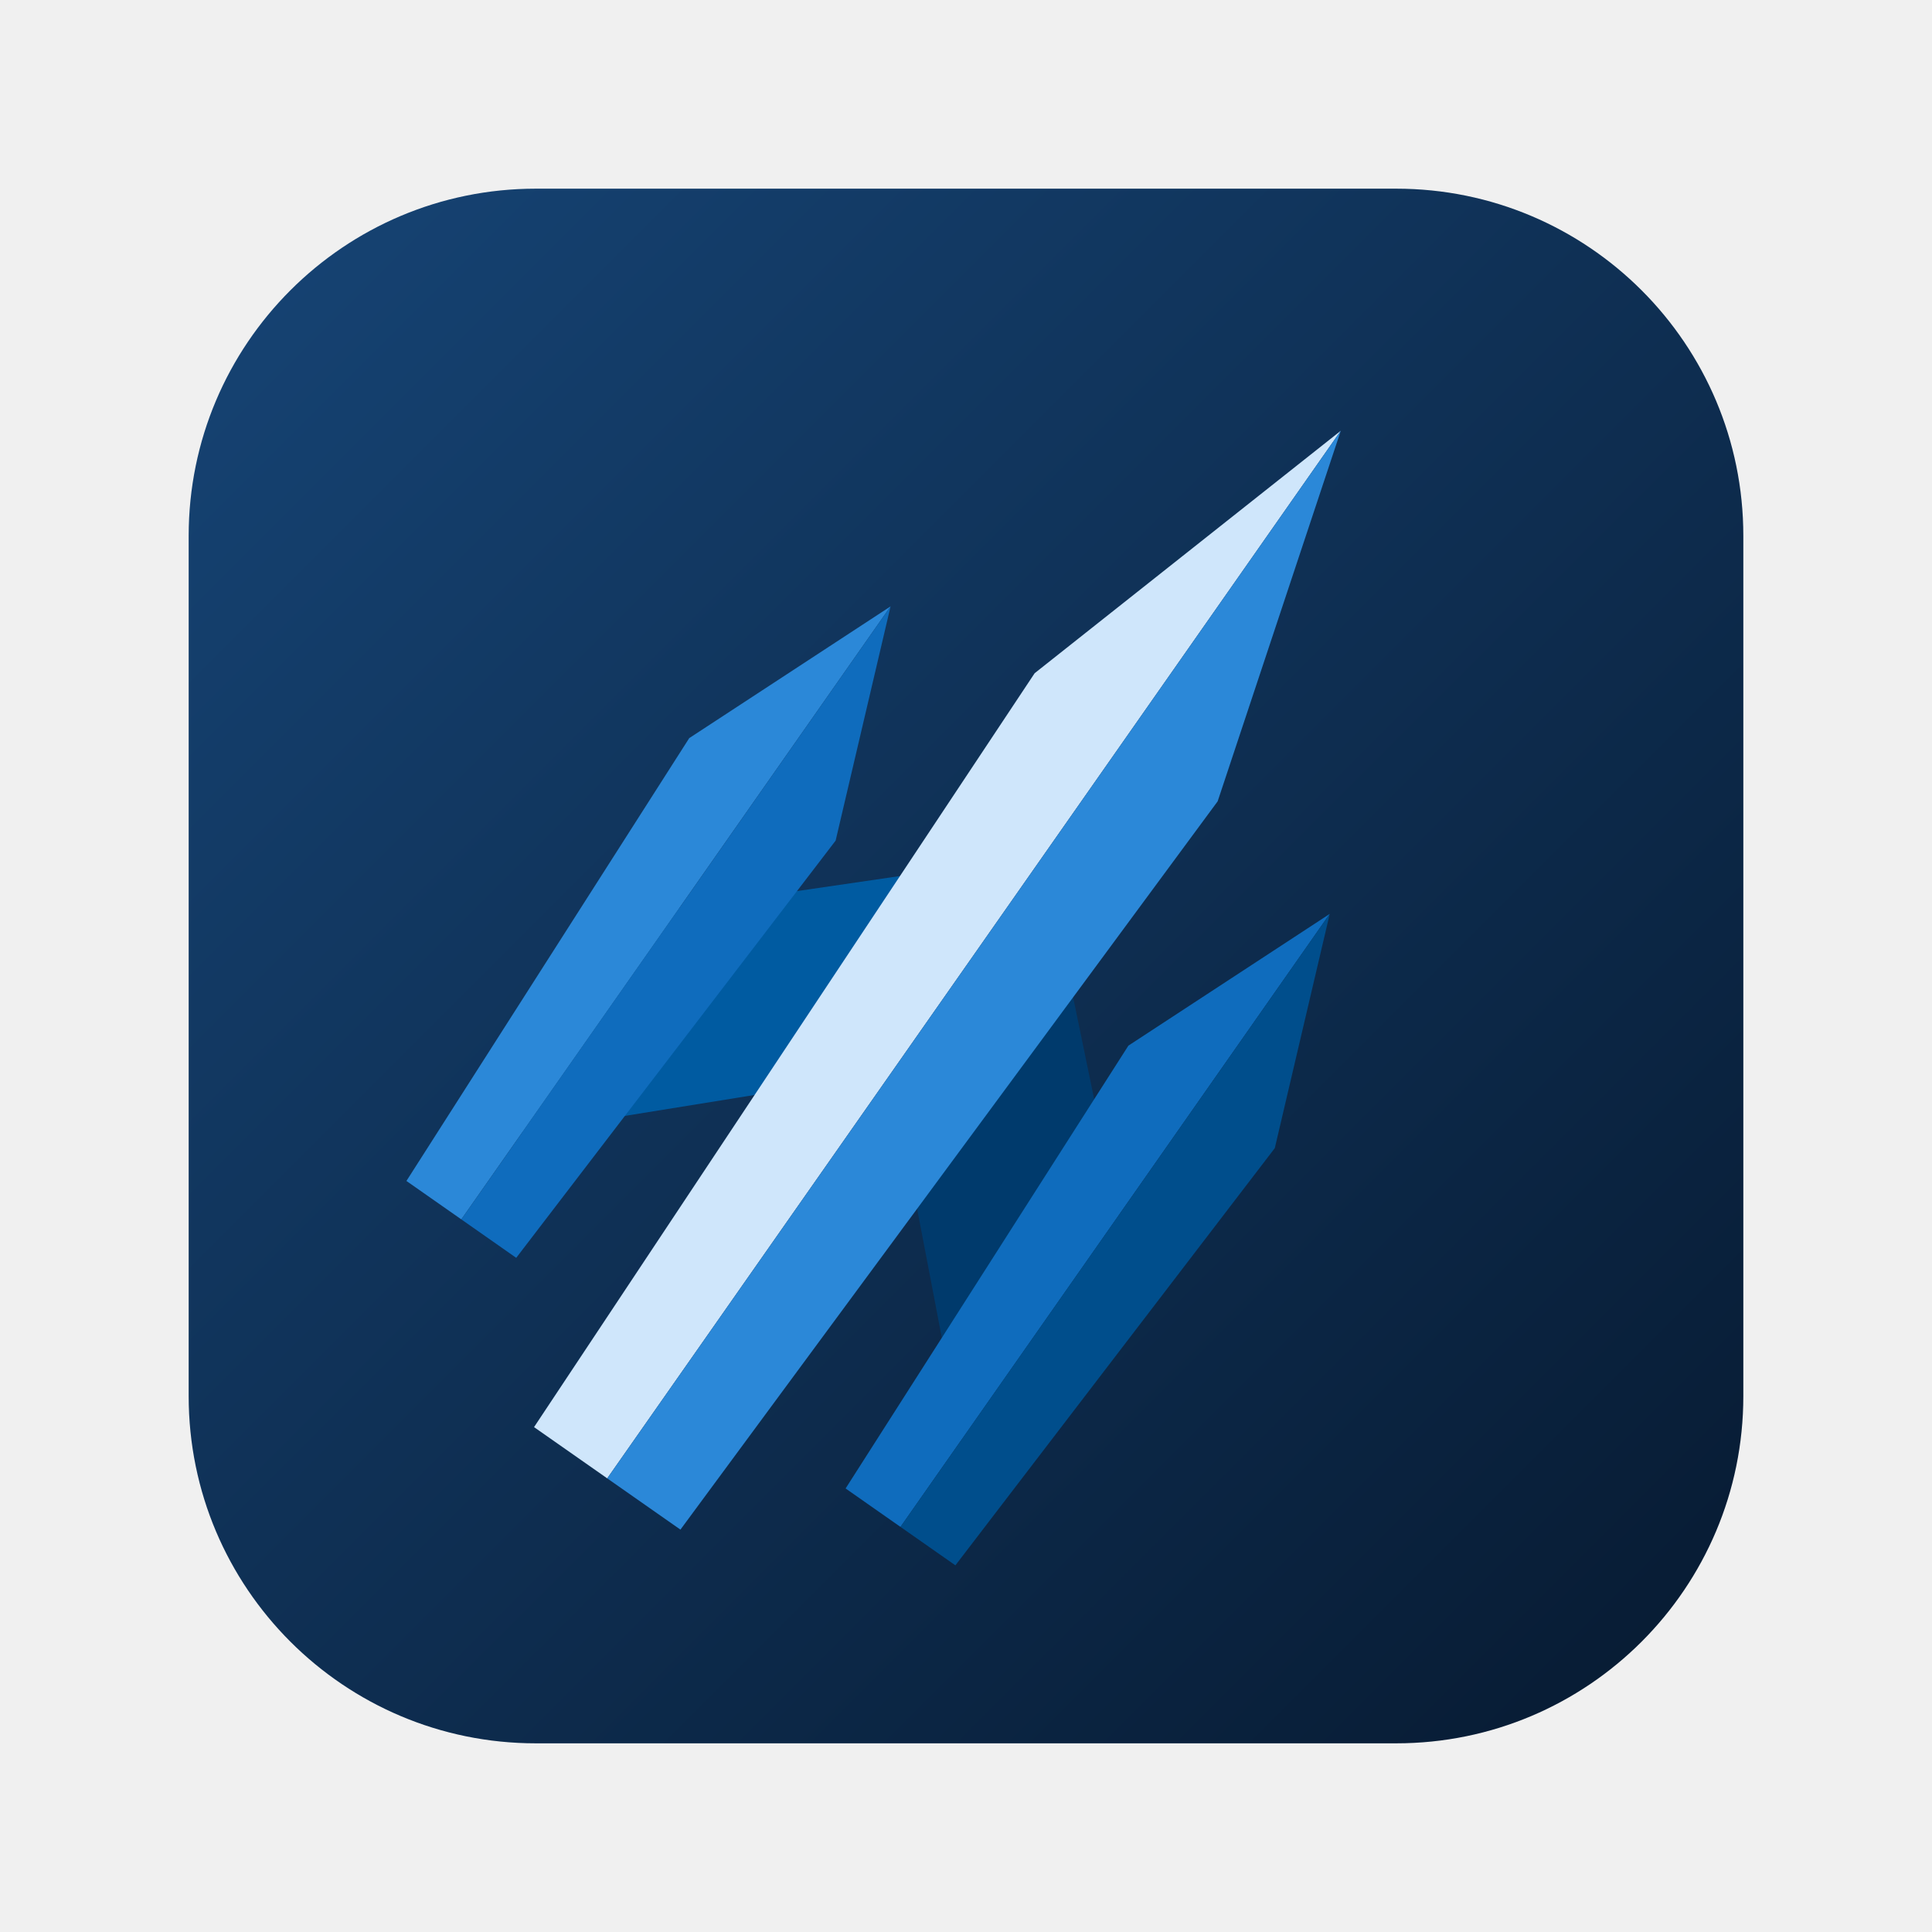
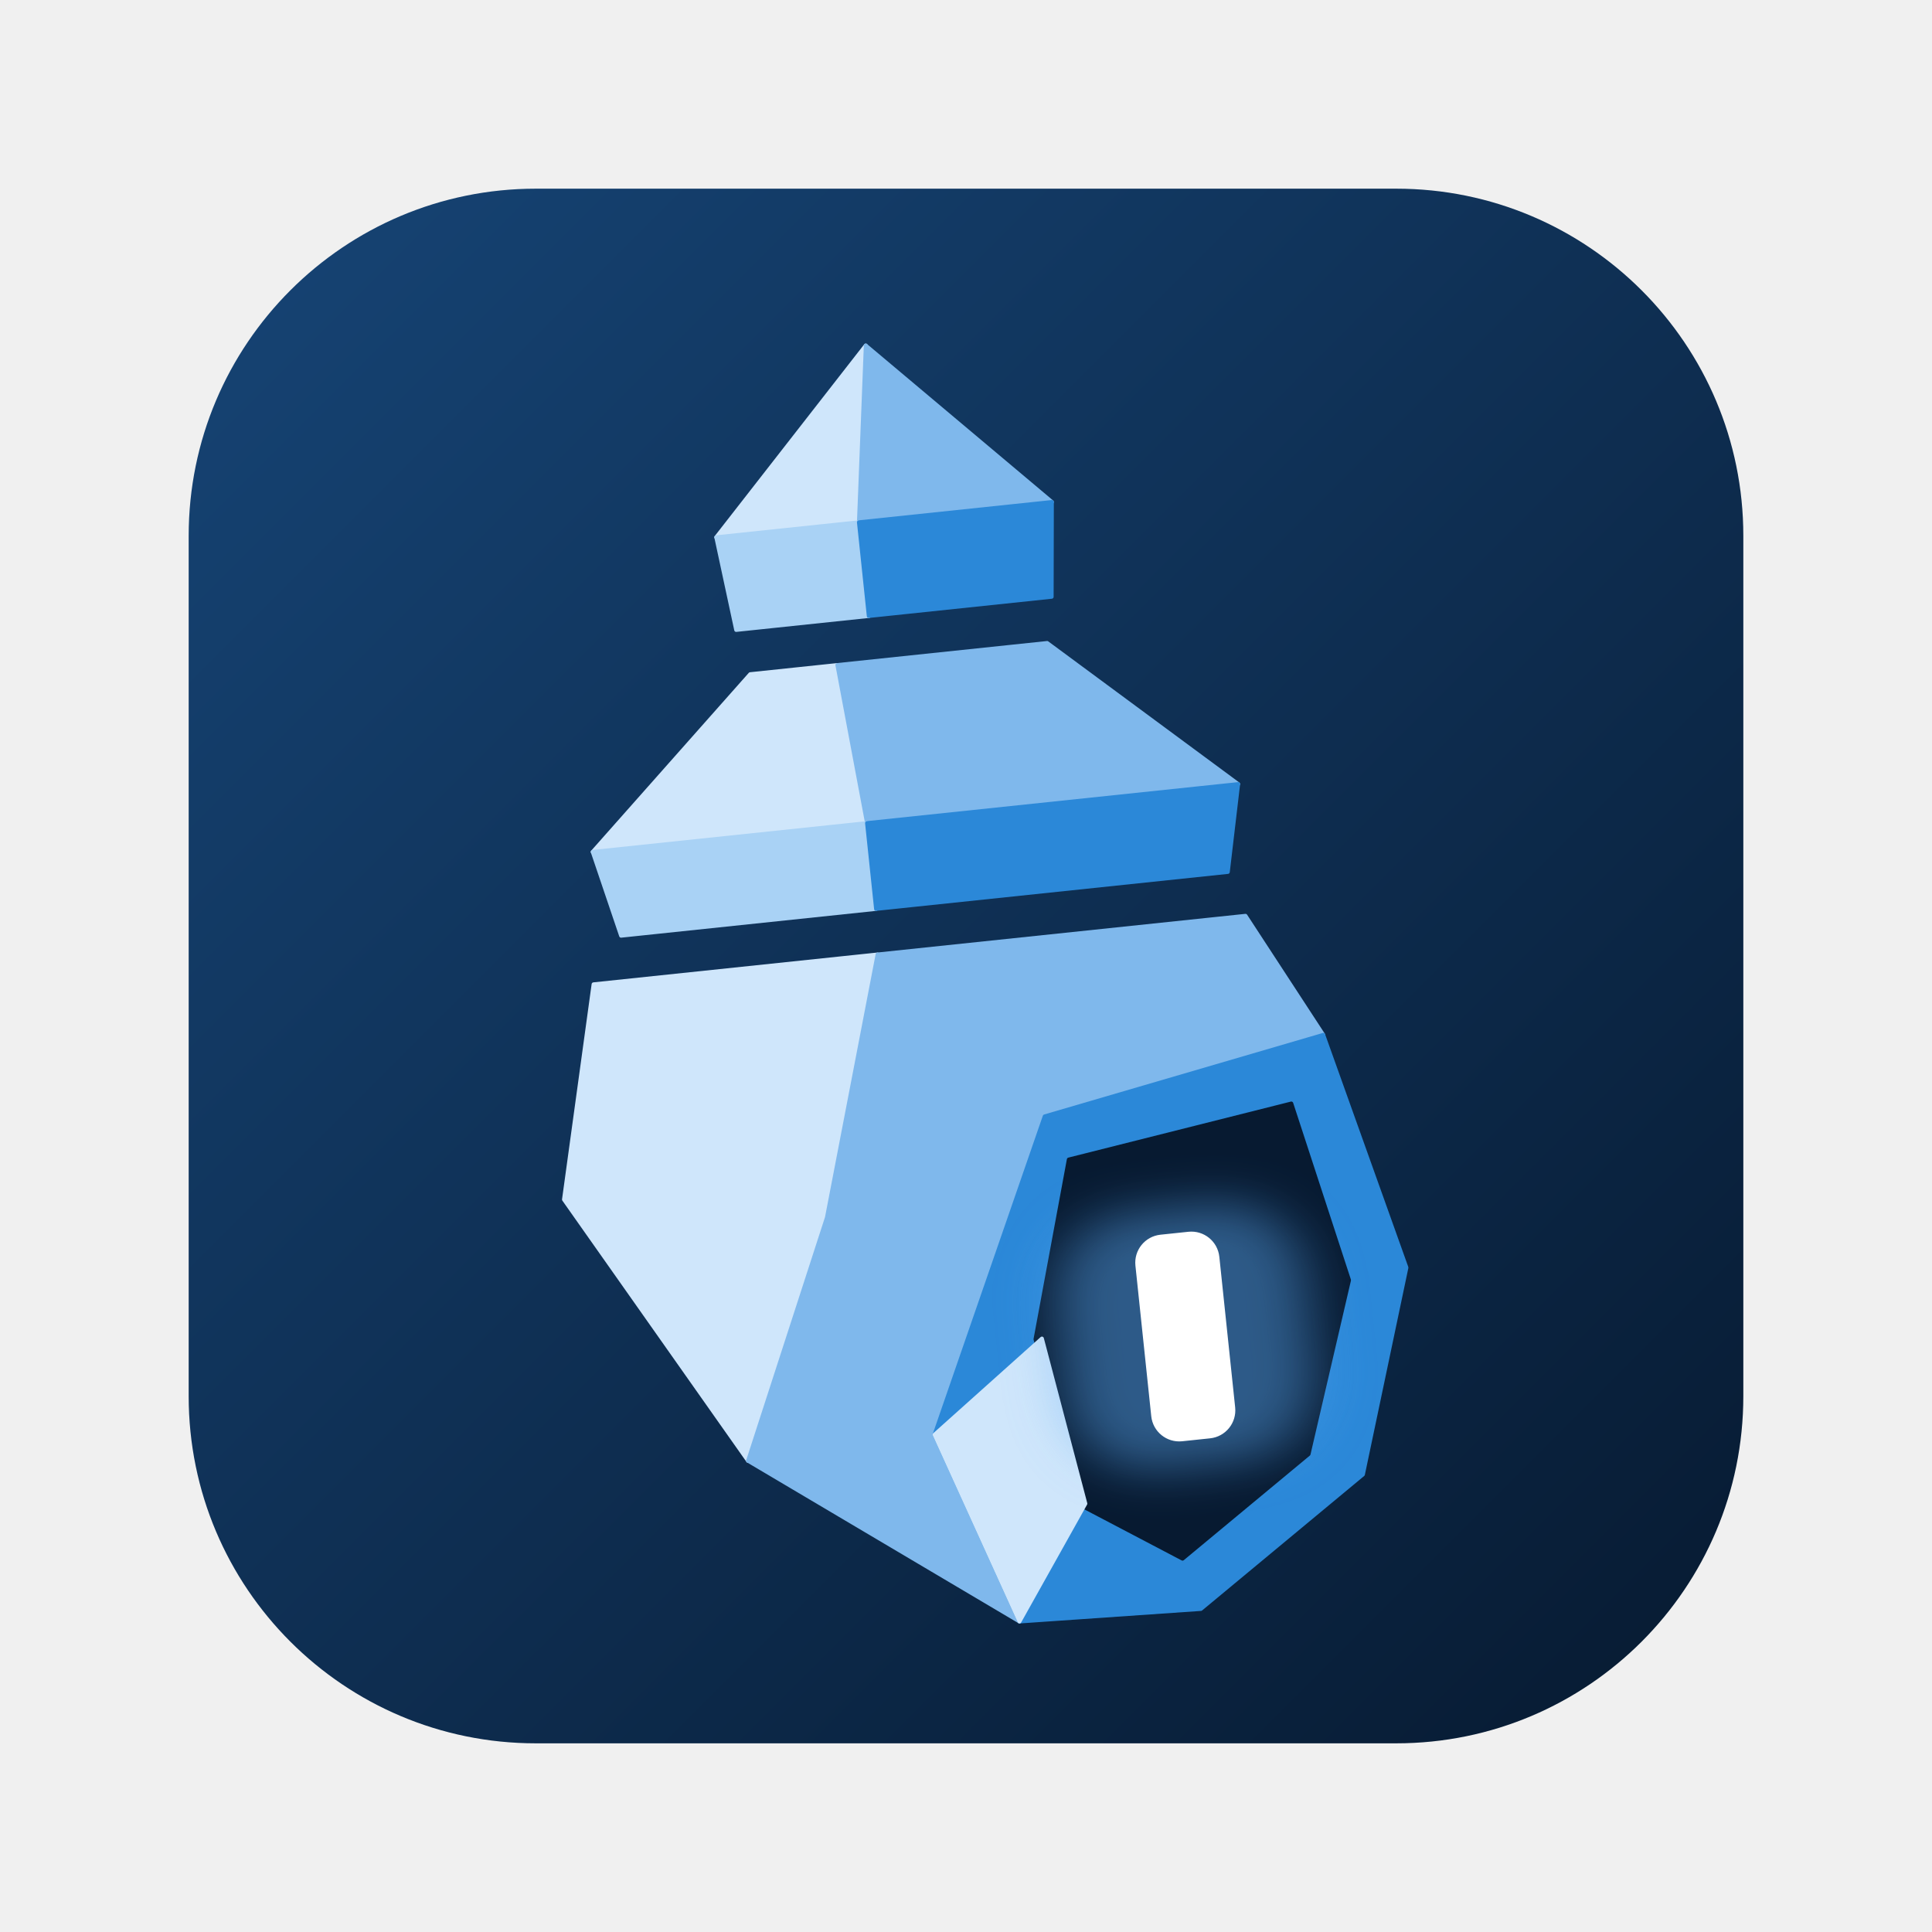
<svg xmlns="http://www.w3.org/2000/svg" viewBox="0 0 512 512">
  <defs>
    <linearGradient id="deep" x1="0" y1="0" x2="1" y2="1">
      <stop offset="0" stop-color="#164475" />
      <stop offset="1" stop-color="#071a31" />
    </linearGradient>
+     <filter id="cglow" x="-100%" y="-100%" width="300%" height="300%">
+       <feGaussianBlur stdDeviation="8" />
+     </filter>
  </defs>
  <rect x="50" y="50" width="412" height="412" rx="92" fill="url(#deep)" />
-   <g transform="rotate(35 256 256) translate(256 256) scale(.74) translate(-256 -250)">
-     <polygon points="230,226 230,322 160,390 160,292" fill="#005ba1" />
-     <polygon points="282,226 282,322 352,390 352,292" fill="#003a6c" />
-     <polygon points="160,160 128,240 136,428 160,428" fill="#2b88d8" />
-     <polygon points="160,160 192,240 184,428 160,428" fill="#0f6cbd" />
-     <polygon points="352,160 320,240 328,428 352,428" fill="#0f6cbd" />
-     <polygon points="352,160 384,240 376,428 352,428" fill="#004e8c" />
-     <polygon points="256,16 216,150 224,474 256,474" fill="#cfe6fb" />
-     <polygon points="256,16 296,150 288,474 256,474" fill="#2b88d8" />
+   <g transform="rotate(-6 256 262) translate(256 260) scale(.86) translate(-266 -268)">
+     <polygon points="256,70 204,123.95 248.2,153 248.2,123.95" fill="#cfe6fb" stroke="#cfe6fb" stroke-width="1.2" stroke-linejoin="round" />
+     <polygon points="256,70 248.2,123.95 308,123.95" fill="#7fb8ec" stroke="#7fb8ec" stroke-width="1.2" stroke-linejoin="round" />
+     <polygon points="204,123.95 248.2,123.95 248.2,153 207.12,153" fill="#a9d2f5" stroke="#a9d2f5" stroke-width="1.2" stroke-linejoin="round" />
+     <polygon points="248.2,123.95 308,123.95 304.88,153 248.2,153" fill="#2b88d8" stroke="#2b88d8" stroke-width="1.2" stroke-linejoin="round" />
+     <polygon points="210,167 237,167 241,216.4 156,216.4" fill="#cfe6fb" stroke="#cfe6fb" stroke-width="1.2" stroke-linejoin="round" />
+     <polygon points="237,167 302,167 356,216.4 241,216.4" fill="#7fb8ec" stroke="#7fb8ec" stroke-width="1.2" stroke-linejoin="round" />
+     <polygon points="156,216.4 241,216.4 241,243 162,243" fill="#a9d2f5" stroke="#a9d2f5" stroke-width="1.2" stroke-linejoin="round" />
+     <polygon points="241,216.4 356,216.4 350,243 241,243" fill="#2b88d8" stroke="#2b88d8" stroke-width="1.2" stroke-linejoin="round" />
+     <polygon points="152,257 240,257 216,336 184,408 136,322" fill="#cfe6fb" stroke="#cfe6fb" stroke-width="1.2" stroke-linejoin="round" />
+     <polygon points="240,257 354,257 374,296 286,312 242,406 184,408 216,336" fill="#7fb8ec" stroke="#7fb8ec" stroke-width="1.2" stroke-linejoin="round" />
+     <polygon points="184,408 242,406 262,466" fill="#7fb8ec" stroke="#7fb8ec" stroke-width="1.2" stroke-linejoin="round" />
+     <polygon points="286,312 374,296 392,370 372,432 318,468 262,466 242,406" fill="#2b88d8" stroke="#2b88d8" stroke-width="1.2" stroke-linejoin="round" />
+     <polygon points="292,326 362,316 374,372 356,424 314,452 284,432 276,380" fill="#071a31" stroke="#071a31" stroke-width="1.2" stroke-linejoin="round" />
+     <polygon points="242,406 278,380 286,432 262,466" fill="#cfe6fb" stroke="#cfe6fb" stroke-width="1.2" stroke-linejoin="round" />
+     <rect x="283" y="344" width="78" height="80" rx="26" fill="#5ca9f2" opacity=".45" filter="url(#cglow)" />
+     <rect x="309" y="352" width="26" height="64" rx="8.667" fill="#ffffff" />
  </g>
</svg>
